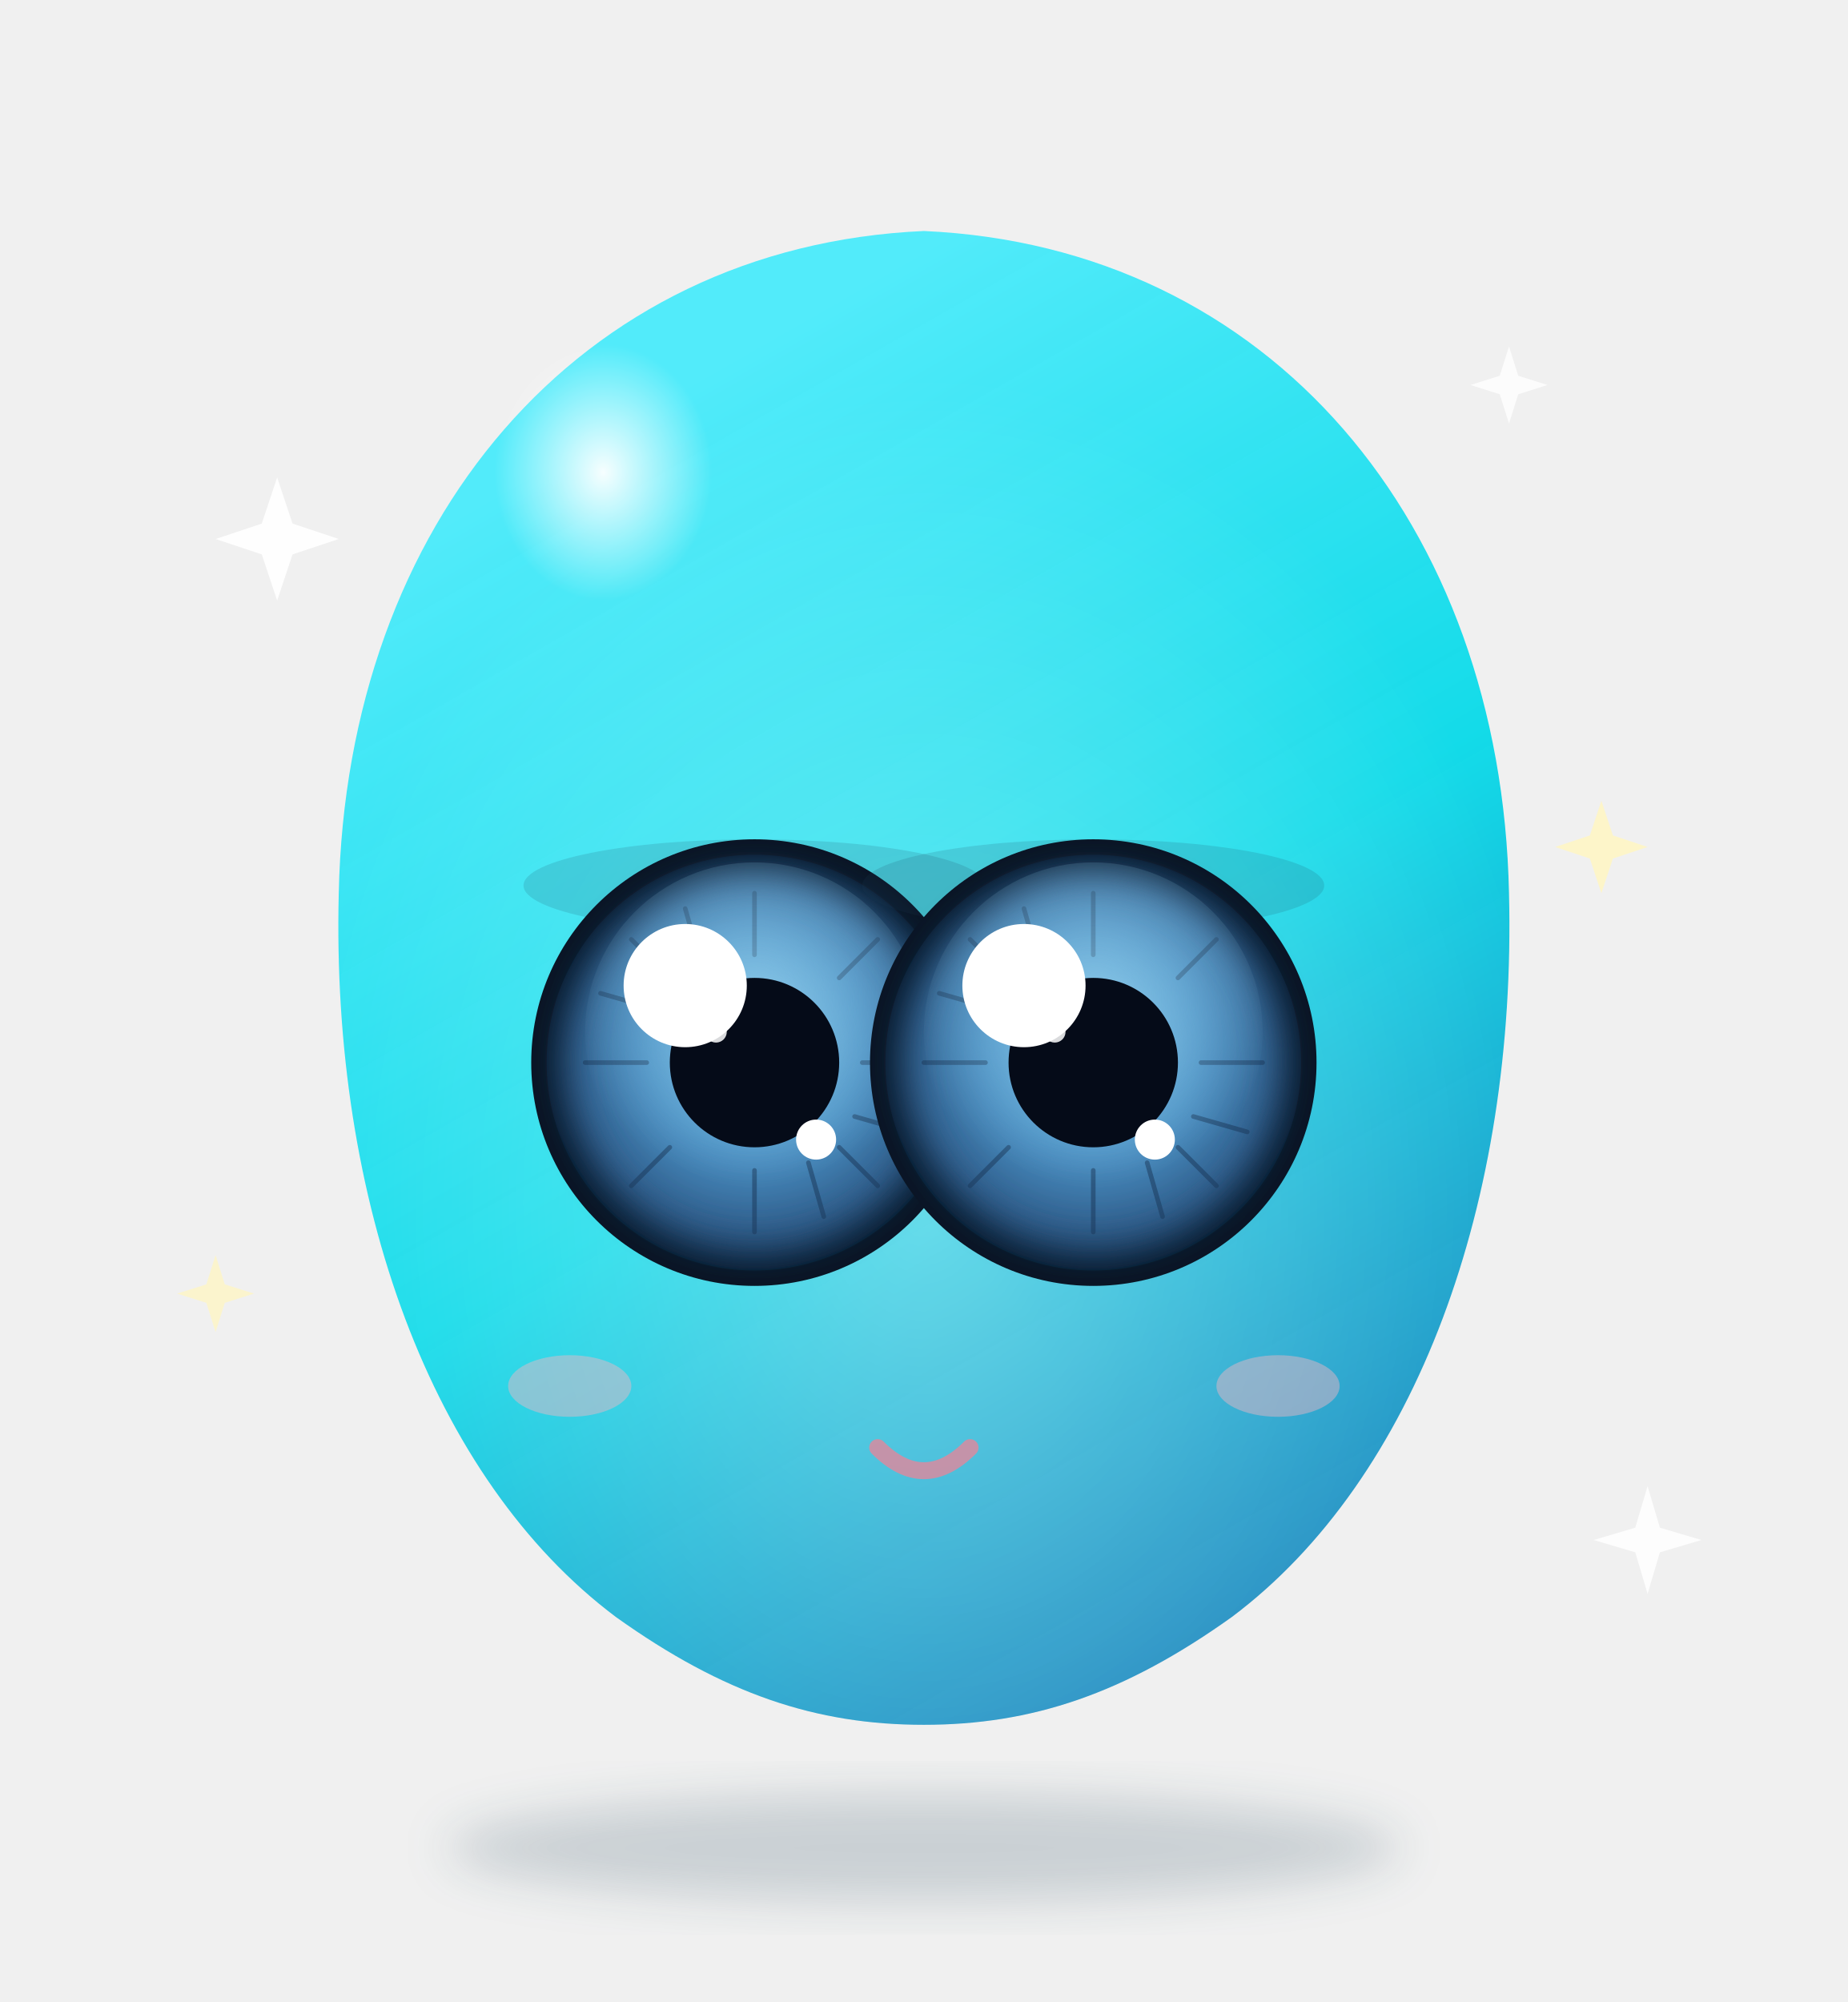
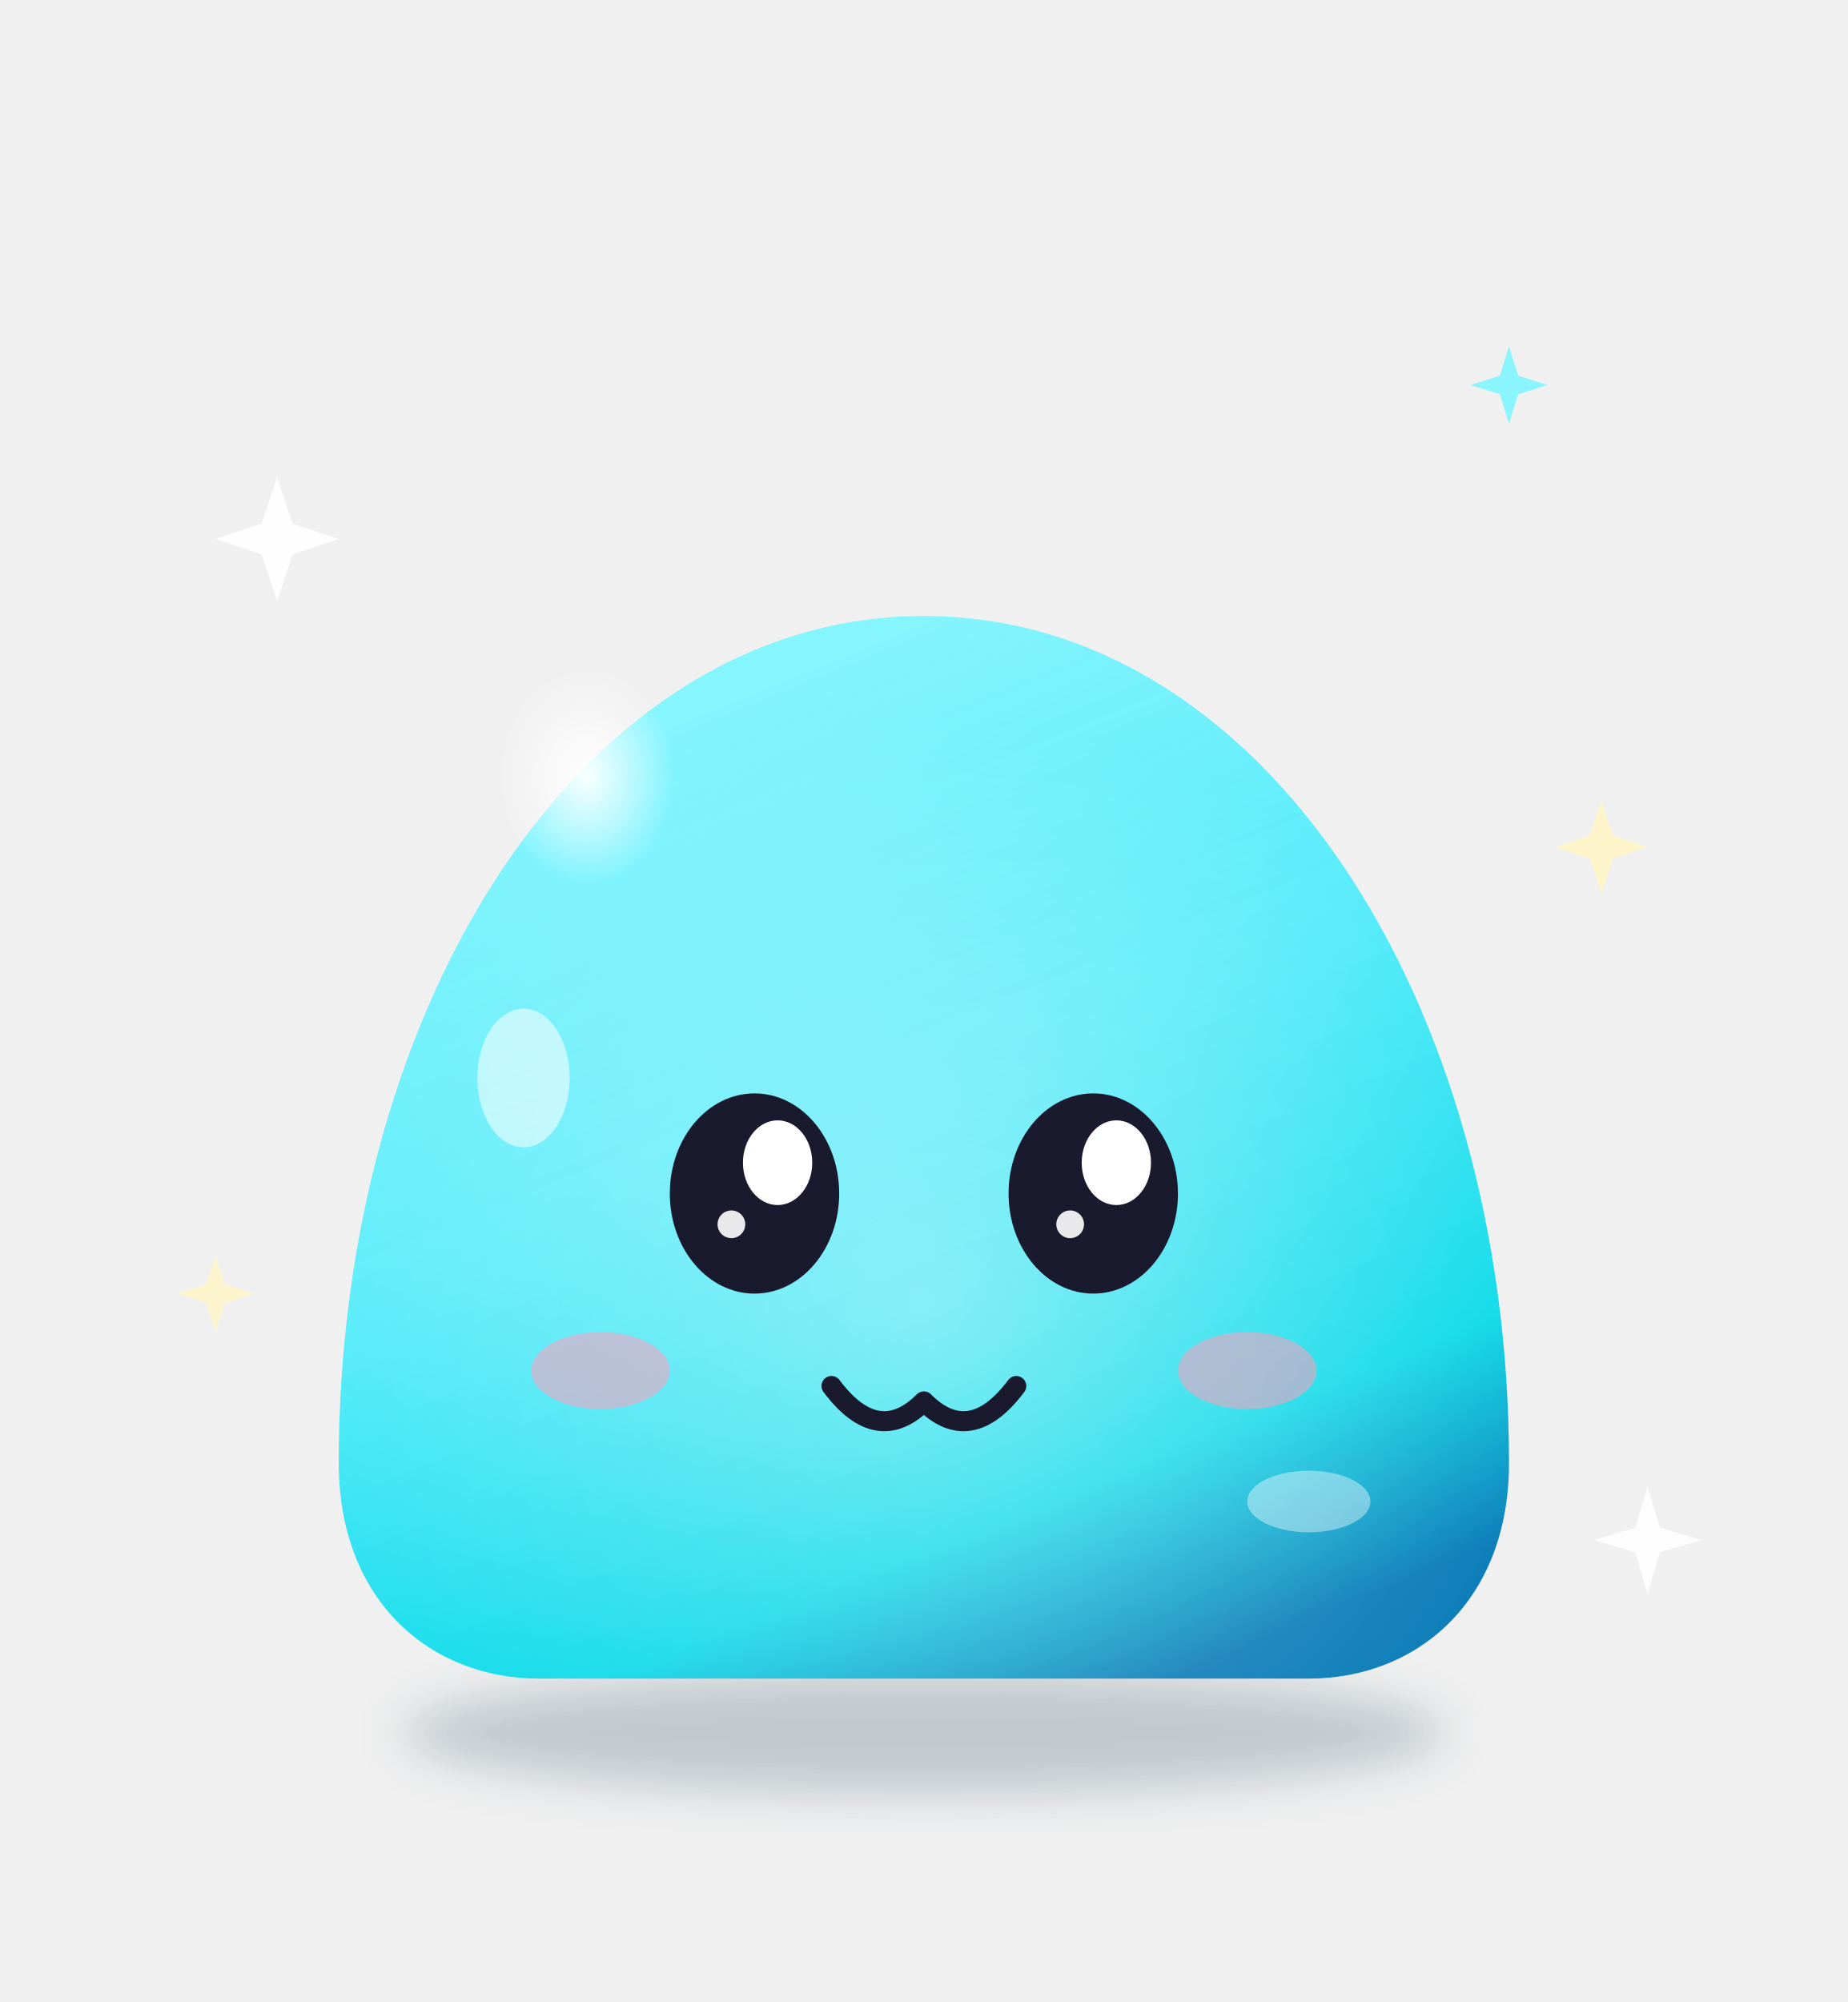
<svg xmlns="http://www.w3.org/2000/svg" viewBox="0 0 240 260" width="240" height="260">
  <defs>
    <linearGradient id="bodyGrad" x1="30%" y1="10%" x2="70%" y2="100%">
-       <stop offset="0%" stop-color="#4AEBFB" stop-opacity="0.95" />
-       <stop offset="50%" stop-color="#00D9E8" stop-opacity="0.92" />
-       <stop offset="100%" stop-color="#0077B6" stop-opacity="0.90" />
+       <stop offset="0%" stop-color="#7FF5FF" stop-opacity="0.95" />
+       <stop offset="40%" stop-color="#4AEBFB" stop-opacity="0.92" />
+       <stop offset="80%" stop-color="#00D9E8" stop-opacity="0.95" />
+       <stop offset="100%" stop-color="#0077B6" stop-opacity="0.95" />
    </linearGradient>
    <radialGradient id="glassInner" cx="50%" cy="65%" r="55%">
-       <stop offset="0%" stop-color="#FFFFFF" stop-opacity="0.35" />
+       <stop offset="0%" stop-color="#FFFFFF" stop-opacity="0.4" />
      <stop offset="100%" stop-color="#FFFFFF" stop-opacity="0" />
    </radialGradient>
    <radialGradient id="hiTop" cx="35%" cy="28%" r="22%">
      <stop offset="0%" stop-color="#FFFFFF" stop-opacity="0.95" />
      <stop offset="100%" stop-color="#FFFFFF" stop-opacity="0" />
    </radialGradient>
-     <radialGradient id="aiboIris" cx="50%" cy="45%" r="60%">
-       <stop offset="0%" stop-color="#7BC4E8" />
-       <stop offset="50%" stop-color="#4A90C4" />
-       <stop offset="85%" stop-color="#2E5C8A" />
-       <stop offset="100%" stop-color="#1B3A5C" />
-     </radialGradient>
-     <radialGradient id="aiboRing" cx="50%" cy="50%" r="50%">
-       <stop offset="80%" stop-color="#1B3A5C" />
-       <stop offset="100%" stop-color="#0A1F35" />
-     </radialGradient>
-     <radialGradient id="aiboGlow" cx="50%" cy="40%" r="55%">
-       <stop offset="0%" stop-color="#9FD8F2" stop-opacity="0.55" />
-       <stop offset="100%" stop-color="#9FD8F2" stop-opacity="0" />
-     </radialGradient>
    <filter id="bodyShadow" x="-30%" y="-30%" width="160%" height="160%">
      <feGaussianBlur stdDeviation="3" />
    </filter>
-     <filter id="aiboBloom" x="-30%" y="-30%" width="160%" height="160%">
-       <feGaussianBlur stdDeviation="2.2" />
-     </filter>
  </defs>
-   <ellipse cx="120" cy="240" rx="62" ry="7" fill="#1A3F55" opacity="0.18" filter="url(#bodyShadow)" />
+   <ellipse cx="120" cy="225" rx="68" ry="8" fill="#1A3F55" opacity="0.22" filter="url(#bodyShadow)" />
  <g class="moodie-body">
-     <path fill="url(#bodyGrad)" d="       M120 30 C 165 32, 195 68, 196 116 C 197 156, 184 192, 160 210       C 146 220, 134 224, 120 224 C 106 224, 94 220, 80 210       C 56 192, 43 156, 44 116 C 45 68, 75 32, 120 30 Z" />
-     <path fill="url(#glassInner)" d="       M120 30 C 165 32, 195 68, 196 116 C 197 156, 184 192, 160 210       C 146 220, 134 224, 120 224 C 106 224, 94 220, 80 210       C 56 192, 43 156, 44 116 C 45 68, 75 32, 120 30 Z" />
-     <ellipse cx="88" cy="78" rx="32" ry="38" fill="url(#hiTop)" />
+     <path fill="url(#bodyGrad)" d="       M 70 218       C 56 218, 44 208, 44 190       C 44 130, 76 80, 120 80       C 164 80, 196 130, 196 190       C 196 208, 184 218, 170 218       Z" />
+     <path fill="url(#glassInner)" d="       M 70 218       C 56 218, 44 208, 44 190       C 44 130, 76 80, 120 80       C 164 80, 196 130, 196 190       C 196 208, 184 218, 170 218       Z" />
+     <ellipse cx="84" cy="115" rx="26" ry="32" fill="url(#hiTop)" />
+     <ellipse cx="68" cy="140" rx="6" ry="9" fill="#FFFFFF" opacity="0.55" />
+     <ellipse cx="170" cy="195" rx="8" ry="4" fill="#FFFFFF" opacity="0.4" />
    <g class="moodie-eyes">
      <g class="eye eye-left">
-         <ellipse cx="98" cy="115" rx="30" ry="6" fill="#1A3F55" opacity="0.15" />
-         <circle cx="98" cy="138" r="29" fill="#0A1525" />
-         <circle cx="98" cy="138" r="27" fill="url(#aiboRing)" />
-         <circle cx="98" cy="138" r="24" fill="url(#aiboIris)" filter="url(#aiboBloom)" />
-         <g stroke="#1B3A5C" stroke-width="0.6" opacity="0.55" stroke-linecap="round">
-           <line x1="98" y1="116" x2="98" y2="124" />
-           <line x1="98" y1="160" x2="98" y2="152" />
-           <line x1="76" y1="138" x2="84" y2="138" />
-           <line x1="120" y1="138" x2="112" y2="138" />
-           <line x1="82" y1="122" x2="87" y2="127" />
-           <line x1="114" y1="154" x2="109" y2="149" />
-           <line x1="114" y1="122" x2="109" y2="127" />
-           <line x1="82" y1="154" x2="87" y2="149" />
-           <line x1="89" y1="118" x2="91" y2="125" />
-           <line x1="107" y1="158" x2="105" y2="151" />
-           <line x1="78" y1="129" x2="85" y2="131" />
-           <line x1="118" y1="147" x2="111" y2="145" />
-         </g>
-         <circle cx="98" cy="134" r="22" fill="url(#aiboGlow)" />
-         <circle cx="98" cy="138" r="11" fill="#050B18" />
-         <circle cx="89" cy="128" r="8" fill="#FFFFFF" />
-         <circle cx="106" cy="148" r="2.6" fill="#FFFFFF" />
-         <circle cx="93" cy="134" r="1.4" fill="#FFFFFF" opacity="0.85" />
+         <ellipse cx="98" cy="155" rx="11" ry="13" fill="#1A1A2E" />
+         <ellipse cx="101" cy="151" rx="4.5" ry="5.5" fill="#FFFFFF" />
+         <circle cx="95" cy="159" r="1.8" fill="#FFFFFF" opacity="0.9" />
      </g>
      <g class="eye eye-right">
-         <ellipse cx="142" cy="115" rx="30" ry="6" fill="#1A3F55" opacity="0.15" />
-         <circle cx="142" cy="138" r="29" fill="#0A1525" />
-         <circle cx="142" cy="138" r="27" fill="url(#aiboRing)" />
-         <circle cx="142" cy="138" r="24" fill="url(#aiboIris)" filter="url(#aiboBloom)" />
-         <g stroke="#1B3A5C" stroke-width="0.6" opacity="0.55" stroke-linecap="round">
-           <line x1="142" y1="116" x2="142" y2="124" />
-           <line x1="142" y1="160" x2="142" y2="152" />
-           <line x1="120" y1="138" x2="128" y2="138" />
-           <line x1="164" y1="138" x2="156" y2="138" />
-           <line x1="126" y1="122" x2="131" y2="127" />
-           <line x1="158" y1="154" x2="153" y2="149" />
-           <line x1="158" y1="122" x2="153" y2="127" />
-           <line x1="126" y1="154" x2="131" y2="149" />
-           <line x1="133" y1="118" x2="135" y2="125" />
-           <line x1="151" y1="158" x2="149" y2="151" />
-           <line x1="122" y1="129" x2="129" y2="131" />
-           <line x1="162" y1="147" x2="155" y2="145" />
-         </g>
-         <circle cx="142" cy="134" r="22" fill="url(#aiboGlow)" />
-         <circle cx="142" cy="138" r="11" fill="#050B18" />
-         <circle cx="133" cy="128" r="8" fill="#FFFFFF" />
-         <circle cx="150" cy="148" r="2.6" fill="#FFFFFF" />
-         <circle cx="137" cy="134" r="1.4" fill="#FFFFFF" opacity="0.85" />
+         <ellipse cx="142" cy="155" rx="11" ry="13" fill="#1A1A2E" />
+         <ellipse cx="145" cy="151" rx="4.5" ry="5.5" fill="#FFFFFF" />
+         <circle cx="139" cy="159" r="1.8" fill="#FFFFFF" opacity="0.9" />
      </g>
    </g>
-     <path d="M114 188 Q 120 194, 126 188" stroke="#D88BA0" stroke-width="2.2" stroke-linecap="round" fill="none" opacity="0.85" />
-     <ellipse cx="74" cy="180" rx="8" ry="4" fill="#F4B5C4" opacity="0.45" />
-     <ellipse cx="166" cy="180" rx="8" ry="4" fill="#F4B5C4" opacity="0.45" />
+     <path d="M 108 180 Q 114 188, 120 182 Q 126 188, 132 180" stroke="#1A1A2E" stroke-width="2.6" stroke-linecap="round" stroke-linejoin="round" fill="none" />
+     <ellipse cx="78" cy="178" rx="9" ry="5" fill="#FF9EBE" opacity="0.55" />
+     <ellipse cx="162" cy="178" rx="9" ry="5" fill="#FF9EBE" opacity="0.55" />
  </g>
  <g class="moodie-sparkles">
    <g class="sparkle sparkle-1" transform="translate(36 70)">
      <path d="M0 -8 L 2 -2 L 8 0 L 2 2 L 0 8 L -2 2 L -8 0 L -2 -2 Z" fill="#FFFFFF" opacity="0.9" />
    </g>
    <g class="sparkle sparkle-2" transform="translate(208 110)">
      <path d="M0 -6 L 1.5 -1.5 L 6 0 L 1.5 1.5 L 0 6 L -1.5 1.5 L -6 0 L -1.5 -1.5 Z" fill="#FFF6C2" opacity="0.85" />
    </g>
    <g class="sparkle sparkle-3" transform="translate(196 50)">
-       <path d="M0 -5 L 1.2 -1.2 L 5 0 L 1.2 1.2 L 0 5 L -1.2 1.2 L -5 0 L -1.2 -1.2 Z" fill="#FFFFFF" opacity="0.8" />
+       <path d="M0 -5 L 1.2 -1.2 L 5 0 L 1.2 1.2 L 0 5 L -1.2 1.2 L -5 0 L -1.2 -1.2 Z" fill="#7FF5FF" opacity="0.9" />
    </g>
    <g class="sparkle sparkle-4" transform="translate(28 168)">
      <path d="M0 -5 L 1.2 -1.2 L 5 0 L 1.2 1.2 L 0 5 L -1.2 1.2 L -5 0 L -1.2 -1.2 Z" fill="#FFF6C2" opacity="0.75" />
    </g>
    <g class="sparkle sparkle-5" transform="translate(214 200)">
      <path d="M0 -7 L 1.6 -1.6 L 7 0 L 1.6 1.6 L 0 7 L -1.6 1.6 L -7 0 L -1.6 -1.6 Z" fill="#FFFFFF" opacity="0.85" />
    </g>
  </g>
</svg>
